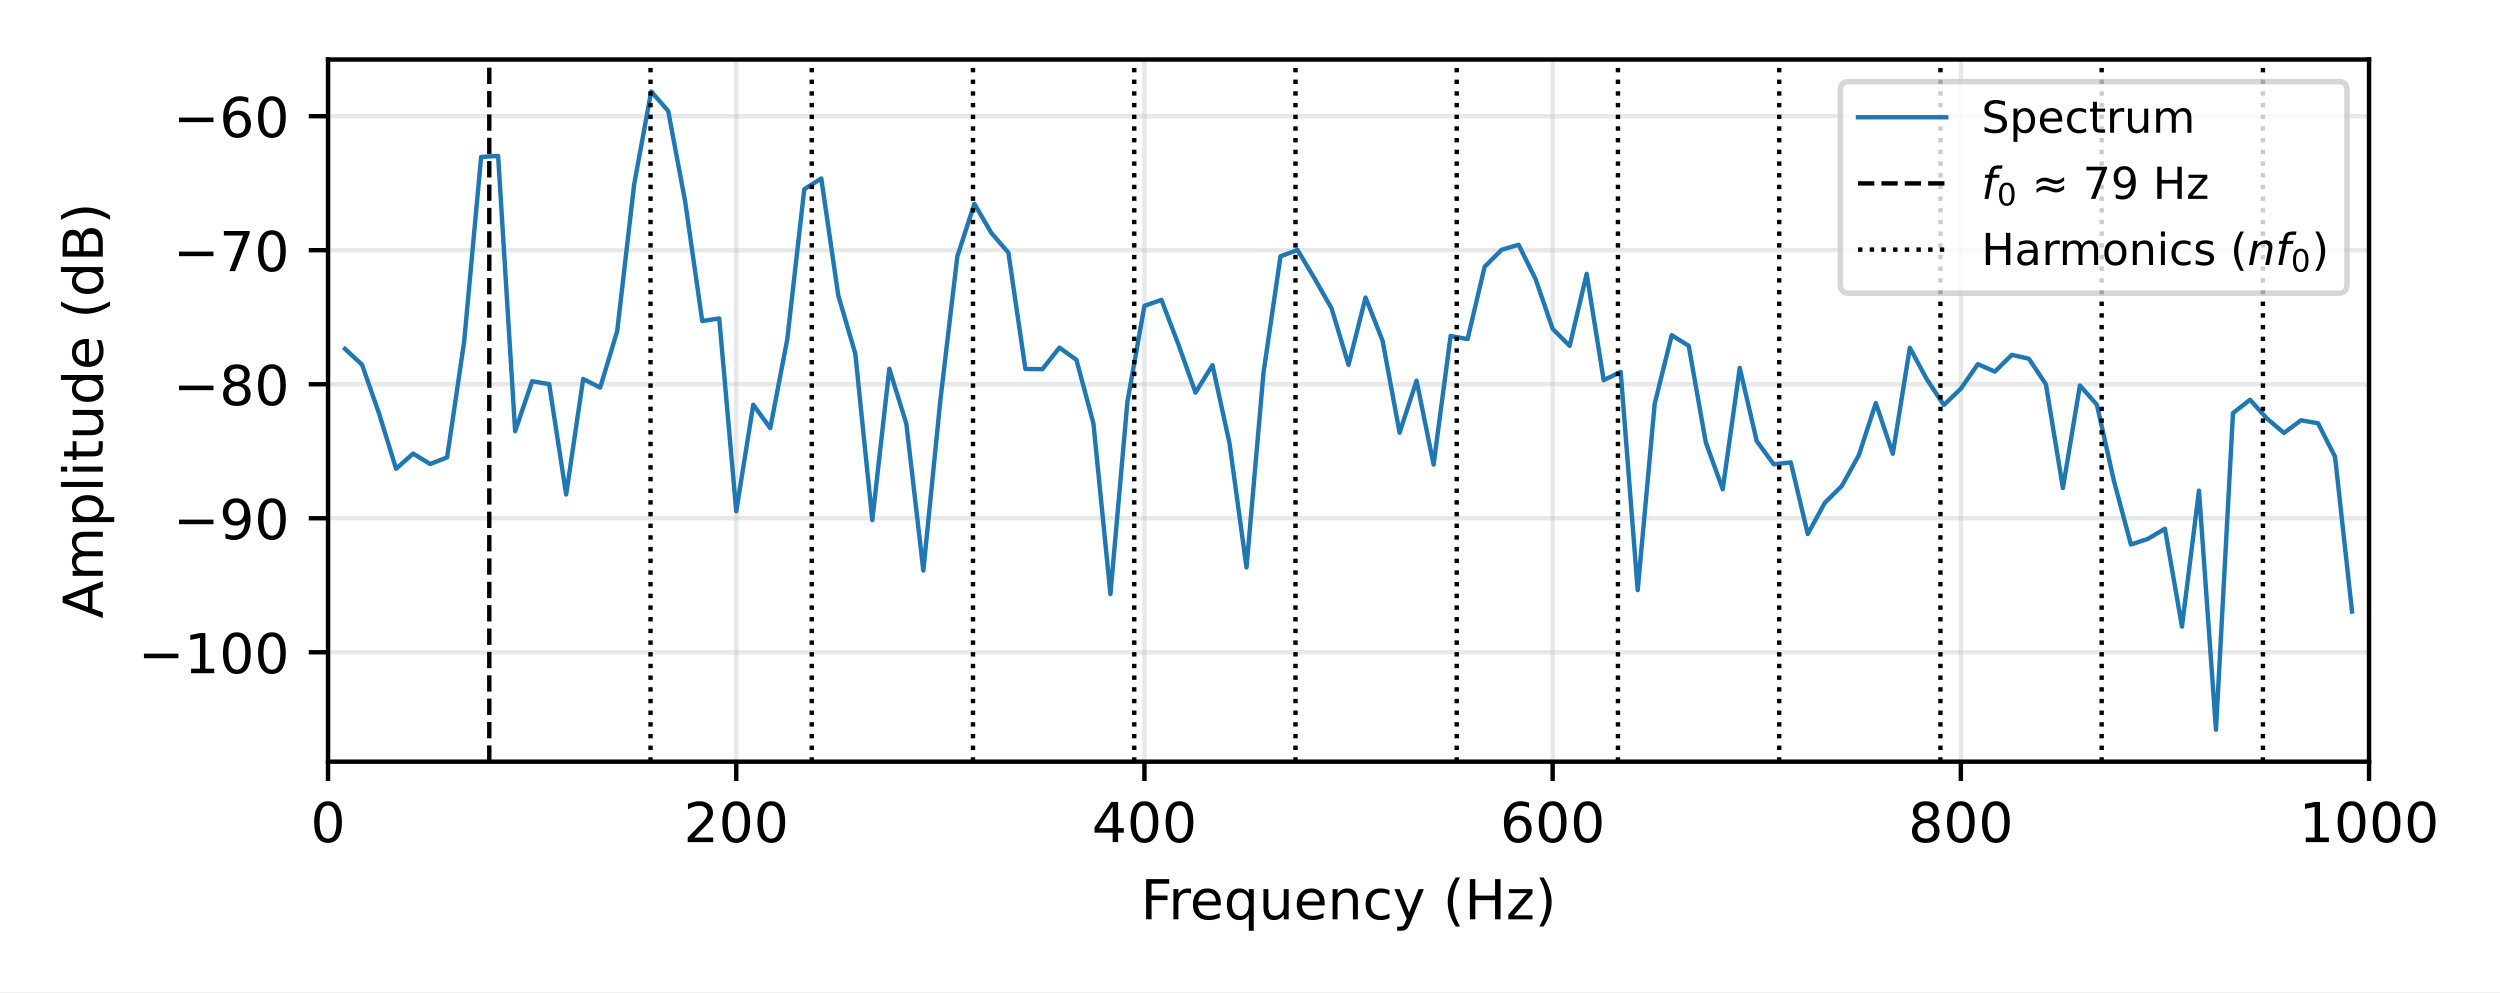
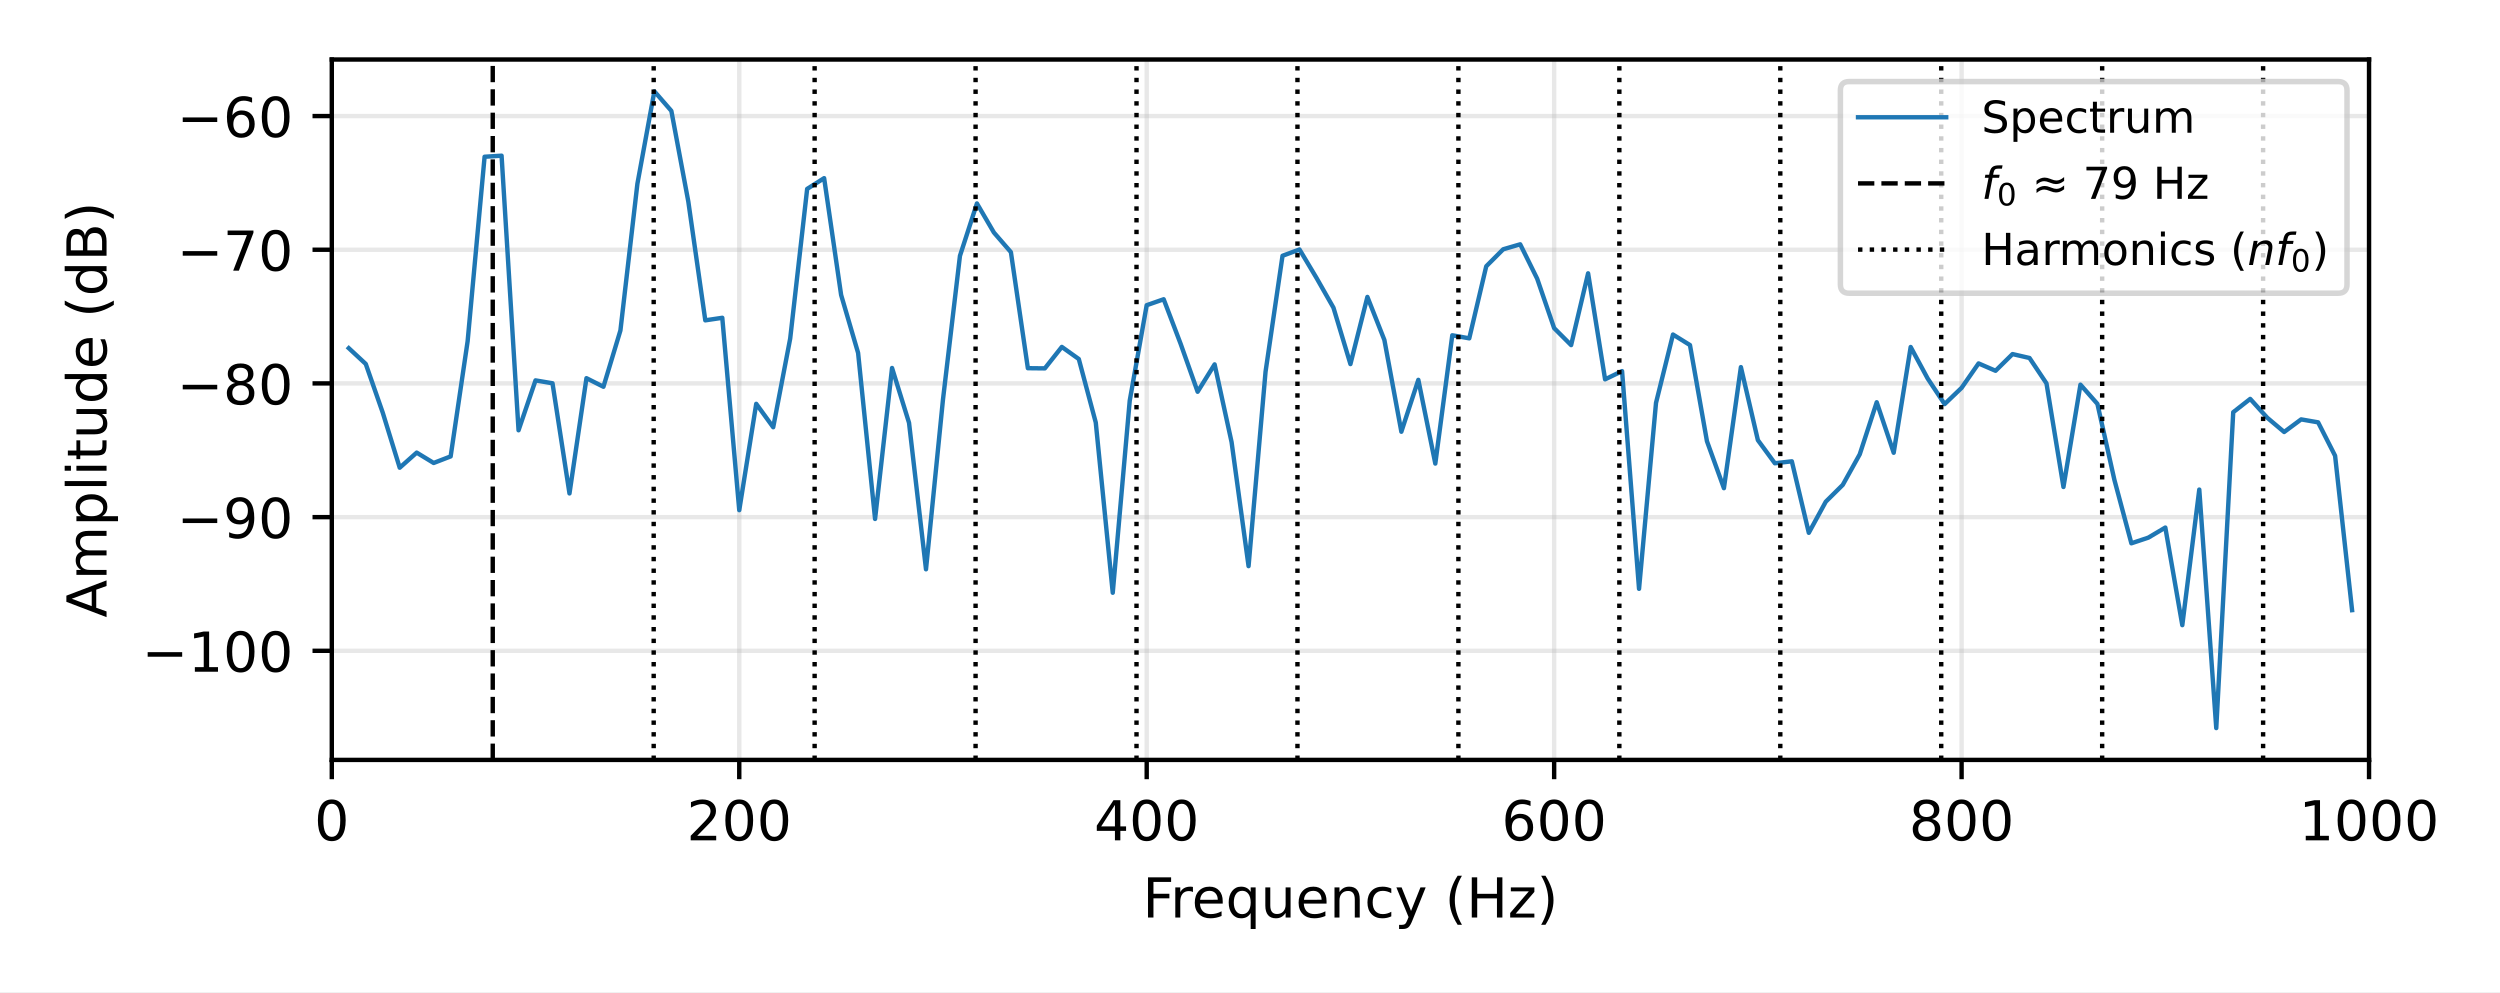
<svg xmlns="http://www.w3.org/2000/svg" xmlns:xlink="http://www.w3.org/1999/xlink" width="453.6pt" height="180pt" viewBox="0 0 453.6 180" version="1.1">
  <defs>
    <style type="text/css">*{stroke-linejoin: round; stroke-linecap: butt}</style>
  </defs>
  <g id="figure_1">
    <g id="patch_1">
      <path d="M 0 180  L 453.6 180  L 453.6 0  L 0 0  z " style="fill: #ffffff" />
    </g>
    <g id="axes_1">
      <g id="patch_2">
-         <path d="M 59.52 138.2  L 429.84 138.2  L 429.84 10.8  L 59.52 10.8  z " style="fill: #ffffff" />
+         <path d="M 60.202 137.878  L 429.84 137.878  L 429.84 10.8  L 60.202 10.8  z " style="fill: #ffffff" />
      </g>
      <g id="matplotlib.axis_1">
        <g id="xtick_1">
          <g id="line2d_1">
-             <path d="M 59.52 138.2  L 59.52 10.8  " clip-path="url(#pc3ea3963ee)" style="fill: none; stroke: #b0b0b0; stroke-opacity: 0.3; stroke-width: 0.8; stroke-linecap: square" />
+             <path d="M 60.202 137.878  L 60.202 10.8  " clip-path="url(#p0cafb3ffc3)" style="fill: none; stroke: #b0b0b0; stroke-opacity: 0.3; stroke-width: 0.8; stroke-linecap: square" />
          </g>
          <g id="line2d_2">
            <defs>
-               <path id="m1a11b145f7" d="M 0 0  L 0 3.5  " style="stroke: #000000; stroke-width: 0.8" />
-             </defs>
-             <g>
-               <use xlink:href="#m1a11b145f7" x="59.52" y="138.2" style="stroke: #000000; stroke-width: 0.8" />
+               <path id="mdf6ba52768" d="M 0 0  L 0 3.5  " style="stroke: #000000; stroke-width: 0.8" />
+             </defs>
+             <g>
+               <use xlink:href="#mdf6ba52768" x="60.202" y="137.878" style="stroke: #000000; stroke-width: 0.8" />
            </g>
          </g>
          <g id="text_1">
-             <g transform="translate(56.33875 152.7977) scale(0.1 -0.1)">
+             <g transform="translate(57.02109 152.4753) scale(0.1 -0.1)">
              <defs>
                <path id="DejaVuSans-13" d="M 2034 4250  Q 1547 4250 1301 3770  Q 1056 3291 1056 2328  Q 1056 1369 1301 889  Q 1547 409 2034 409  Q 2525 409 2770 889  Q 3016 1369 3016 2328  Q 3016 3291 2770 3770  Q 2525 4250 2034 4250  z M 2034 4750  Q 2819 4750 3233 4129  Q 3647 3509 3647 2328  Q 3647 1150 3233 529  Q 2819 -91 2034 -91  Q 1250 -91 836 529  Q 422 1150 422 2328  Q 422 3509 836 4129  Q 1250 4750 2034 4750  z " transform="scale(0.015625)" />
              </defs>
              <use xlink:href="#DejaVuSans-13" />
            </g>
          </g>
        </g>
        <g id="xtick_2">
          <g id="line2d_3">
-             <path d="M 133.584 138.2  L 133.584 10.8  " clip-path="url(#pc3ea3963ee)" style="fill: none; stroke: #b0b0b0; stroke-opacity: 0.3; stroke-width: 0.8; stroke-linecap: square" />
+             <path d="M 134.13 137.878  L 134.13 10.8  " clip-path="url(#p0cafb3ffc3)" style="fill: none; stroke: #b0b0b0; stroke-opacity: 0.3; stroke-width: 0.8; stroke-linecap: square" />
          </g>
          <g id="line2d_4">
            <g>
-               <use xlink:href="#m1a11b145f7" x="133.584" y="138.2" style="stroke: #000000; stroke-width: 0.8" />
+               <use xlink:href="#mdf6ba52768" x="134.13" y="137.878" style="stroke: #000000; stroke-width: 0.8" />
            </g>
          </g>
          <g id="text_2">
-             <g transform="translate(124.0403 152.7977) scale(0.1 -0.1)">
+             <g transform="translate(124.5861 152.4753) scale(0.1 -0.1)">
              <defs>
                <path id="DejaVuSans-15" d="M 1228 531  L 3431 531  L 3431 0  L 469 0  L 469 531  Q 828 903 1448 1529  Q 2069 2156 2228 2338  Q 2531 2678 2651 2914  Q 2772 3150 2772 3378  Q 2772 3750 2511 3984  Q 2250 4219 1831 4219  Q 1534 4219 1204 4116  Q 875 4013 500 3803  L 500 4441  Q 881 4594 1212 4672  Q 1544 4750 1819 4750  Q 2544 4750 2975 4387  Q 3406 4025 3406 3419  Q 3406 3131 3298 2873  Q 3191 2616 2906 2266  Q 2828 2175 2409 1742  Q 1991 1309 1228 531  z " transform="scale(0.015625)" />
              </defs>
              <use xlink:href="#DejaVuSans-15" />
              <use xlink:href="#DejaVuSans-13" transform="translate(63.625 0)" />
              <use xlink:href="#DejaVuSans-13" transform="translate(127.25 0)" />
            </g>
          </g>
        </g>
        <g id="xtick_3">
          <g id="line2d_5">
-             <path d="M 207.648 138.2  L 207.648 10.8  " clip-path="url(#pc3ea3963ee)" style="fill: none; stroke: #b0b0b0; stroke-opacity: 0.3; stroke-width: 0.8; stroke-linecap: square" />
+             <path d="M 208.057 137.878  L 208.057 10.8  " clip-path="url(#p0cafb3ffc3)" style="fill: none; stroke: #b0b0b0; stroke-opacity: 0.3; stroke-width: 0.8; stroke-linecap: square" />
          </g>
          <g id="line2d_6">
            <g>
-               <use xlink:href="#m1a11b145f7" x="207.648" y="138.2" style="stroke: #000000; stroke-width: 0.8" />
+               <use xlink:href="#mdf6ba52768" x="208.057" y="137.878" style="stroke: #000000; stroke-width: 0.8" />
            </g>
          </g>
          <g id="text_3">
-             <g transform="translate(198.1043 152.7977) scale(0.1 -0.1)">
+             <g transform="translate(198.5137 152.4753) scale(0.1 -0.1)">
              <defs>
                <path id="DejaVuSans-17" d="M 2419 4116  L 825 1625  L 2419 1625  L 2419 4116  z M 2253 4666  L 3047 4666  L 3047 1625  L 3713 1625  L 3713 1100  L 3047 1100  L 3047 0  L 2419 0  L 2419 1100  L 313 1100  L 313 1709  L 2253 4666  z " transform="scale(0.015625)" />
              </defs>
              <use xlink:href="#DejaVuSans-17" />
              <use xlink:href="#DejaVuSans-13" transform="translate(63.625 0)" />
              <use xlink:href="#DejaVuSans-13" transform="translate(127.25 0)" />
            </g>
          </g>
        </g>
        <g id="xtick_4">
          <g id="line2d_7">
-             <path d="M 281.712 138.2  L 281.712 10.8  " clip-path="url(#pc3ea3963ee)" style="fill: none; stroke: #b0b0b0; stroke-opacity: 0.3; stroke-width: 0.8; stroke-linecap: square" />
+             <path d="M 281.985 137.878  L 281.985 10.8  " clip-path="url(#p0cafb3ffc3)" style="fill: none; stroke: #b0b0b0; stroke-opacity: 0.3; stroke-width: 0.8; stroke-linecap: square" />
          </g>
          <g id="line2d_8">
            <g>
-               <use xlink:href="#m1a11b145f7" x="281.712" y="138.2" style="stroke: #000000; stroke-width: 0.8" />
+               <use xlink:href="#mdf6ba52768" x="281.985" y="137.878" style="stroke: #000000; stroke-width: 0.8" />
            </g>
          </g>
          <g id="text_4">
-             <g transform="translate(272.1683 152.7977) scale(0.1 -0.1)">
+             <g transform="translate(272.4412 152.4753) scale(0.1 -0.1)">
              <defs>
                <path id="DejaVuSans-19" d="M 2113 2584  Q 1688 2584 1439 2293  Q 1191 2003 1191 1497  Q 1191 994 1439 701  Q 1688 409 2113 409  Q 2538 409 2786 701  Q 3034 994 3034 1497  Q 3034 2003 2786 2293  Q 2538 2584 2113 2584  z M 3366 4563  L 3366 3988  Q 3128 4100 2886 4159  Q 2644 4219 2406 4219  Q 1781 4219 1451 3797  Q 1122 3375 1075 2522  Q 1259 2794 1537 2939  Q 1816 3084 2150 3084  Q 2853 3084 3261 2657  Q 3669 2231 3669 1497  Q 3669 778 3244 343  Q 2819 -91 2113 -91  Q 1303 -91 875 529  Q 447 1150 447 2328  Q 447 3434 972 4092  Q 1497 4750 2381 4750  Q 2619 4750 2861 4703  Q 3103 4656 3366 4563  z " transform="scale(0.015625)" />
              </defs>
              <use xlink:href="#DejaVuSans-19" />
              <use xlink:href="#DejaVuSans-13" transform="translate(63.625 0)" />
              <use xlink:href="#DejaVuSans-13" transform="translate(127.25 0)" />
            </g>
          </g>
        </g>
        <g id="xtick_5">
          <g id="line2d_9">
-             <path d="M 355.776 138.2  L 355.776 10.8  " clip-path="url(#pc3ea3963ee)" style="fill: none; stroke: #b0b0b0; stroke-opacity: 0.3; stroke-width: 0.8; stroke-linecap: square" />
+             <path d="M 355.912 137.878  L 355.912 10.8  " clip-path="url(#p0cafb3ffc3)" style="fill: none; stroke: #b0b0b0; stroke-opacity: 0.3; stroke-width: 0.8; stroke-linecap: square" />
          </g>
          <g id="line2d_10">
            <g>
-               <use xlink:href="#m1a11b145f7" x="355.776" y="138.2" style="stroke: #000000; stroke-width: 0.8" />
+               <use xlink:href="#mdf6ba52768" x="355.912" y="137.878" style="stroke: #000000; stroke-width: 0.8" />
            </g>
          </g>
          <g id="text_5">
-             <g transform="translate(346.2323 152.7977) scale(0.1 -0.1)">
+             <g transform="translate(346.3687 152.4753) scale(0.1 -0.1)">
              <defs>
                <path id="DejaVuSans-1b" d="M 2034 2216  Q 1584 2216 1326 1975  Q 1069 1734 1069 1313  Q 1069 891 1326 650  Q 1584 409 2034 409  Q 2484 409 2743 651  Q 3003 894 3003 1313  Q 3003 1734 2745 1975  Q 2488 2216 2034 2216  z M 1403 2484  Q 997 2584 770 2862  Q 544 3141 544 3541  Q 544 4100 942 4425  Q 1341 4750 2034 4750  Q 2731 4750 3128 4425  Q 3525 4100 3525 3541  Q 3525 3141 3298 2862  Q 3072 2584 2669 2484  Q 3125 2378 3379 2068  Q 3634 1759 3634 1313  Q 3634 634 3220 271  Q 2806 -91 2034 -91  Q 1263 -91 848 271  Q 434 634 434 1313  Q 434 1759 690 2068  Q 947 2378 1403 2484  z M 1172 3481  Q 1172 3119 1398 2916  Q 1625 2713 2034 2713  Q 2441 2713 2670 2916  Q 2900 3119 2900 3481  Q 2900 3844 2670 4047  Q 2441 4250 2034 4250  Q 1625 4250 1398 4047  Q 1172 3844 1172 3481  z " transform="scale(0.015625)" />
              </defs>
              <use xlink:href="#DejaVuSans-1b" />
              <use xlink:href="#DejaVuSans-13" transform="translate(63.625 0)" />
              <use xlink:href="#DejaVuSans-13" transform="translate(127.25 0)" />
            </g>
          </g>
        </g>
        <g id="xtick_6">
          <g id="line2d_11">
-             <path d="M 429.84 138.2  L 429.84 10.8  " clip-path="url(#pc3ea3963ee)" style="fill: none; stroke: #b0b0b0; stroke-opacity: 0.3; stroke-width: 0.8; stroke-linecap: square" />
+             <path d="M 429.84 137.878  L 429.84 10.8  " clip-path="url(#p0cafb3ffc3)" style="fill: none; stroke: #b0b0b0; stroke-opacity: 0.3; stroke-width: 0.8; stroke-linecap: square" />
          </g>
          <g id="line2d_12">
            <g>
-               <use xlink:href="#m1a11b145f7" x="429.84" y="138.2" style="stroke: #000000; stroke-width: 0.8" />
+               <use xlink:href="#mdf6ba52768" x="429.84" y="137.878" style="stroke: #000000; stroke-width: 0.8" />
            </g>
          </g>
          <g id="text_6">
-             <g transform="translate(417.115 152.7977) scale(0.1 -0.1)">
+             <g transform="translate(417.115 152.4753) scale(0.1 -0.1)">
              <defs>
                <path id="DejaVuSans-14" d="M 794 531  L 1825 531  L 1825 4091  L 703 3866  L 703 4441  L 1819 4666  L 2450 4666  L 2450 531  L 3481 531  L 3481 0  L 794 0  L 794 531  z " transform="scale(0.015625)" />
              </defs>
              <use xlink:href="#DejaVuSans-14" />
              <use xlink:href="#DejaVuSans-13" transform="translate(63.625 0)" />
              <use xlink:href="#DejaVuSans-13" transform="translate(127.25 0)" />
              <use xlink:href="#DejaVuSans-13" transform="translate(190.875 0)" />
            </g>
          </g>
        </g>
        <g id="text_7">
-           <g transform="translate(206.9745 166.7977) scale(0.1 -0.1)">
+           <g transform="translate(207.3157 166.4753) scale(0.1 -0.1)">
            <defs>
              <path id="DejaVuSans-29" d="M 628 4666  L 3309 4666  L 3309 4134  L 1259 4134  L 1259 2759  L 3109 2759  L 3109 2228  L 1259 2228  L 1259 0  L 628 0  L 628 4666  z " transform="scale(0.015625)" />
              <path id="DejaVuSans-55" d="M 2631 2963  Q 2534 3019 2420 3045  Q 2306 3072 2169 3072  Q 1681 3072 1420 2755  Q 1159 2438 1159 1844  L 1159 0  L 581 0  L 581 3500  L 1159 3500  L 1159 2956  Q 1341 3275 1631 3429  Q 1922 3584 2338 3584  Q 2397 3584 2469 3576  Q 2541 3569 2628 3553  L 2631 2963  z " transform="scale(0.015625)" />
              <path id="DejaVuSans-48" d="M 3597 1894  L 3597 1613  L 953 1613  Q 991 1019 1311 708  Q 1631 397 2203 397  Q 2534 397 2845 478  Q 3156 559 3463 722  L 3463 178  Q 3153 47 2828 -22  Q 2503 -91 2169 -91  Q 1331 -91 842 396  Q 353 884 353 1716  Q 353 2575 817 3079  Q 1281 3584 2069 3584  Q 2775 3584 3186 3129  Q 3597 2675 3597 1894  z M 3022 2063  Q 3016 2534 2758 2815  Q 2500 3097 2075 3097  Q 1594 3097 1305 2825  Q 1016 2553 972 2059  L 3022 2063  z " transform="scale(0.015625)" />
              <path id="DejaVuSans-54" d="M 947 1747  Q 947 1113 1208 752  Q 1469 391 1925 391  Q 2381 391 2643 752  Q 2906 1113 2906 1747  Q 2906 2381 2643 2742  Q 2381 3103 1925 3103  Q 1469 3103 1208 2742  Q 947 2381 947 1747  z M 2906 525  Q 2725 213 2448 61  Q 2172 -91 1784 -91  Q 1150 -91 751 415  Q 353 922 353 1747  Q 353 2572 751 3078  Q 1150 3584 1784 3584  Q 2172 3584 2448 3432  Q 2725 3281 2906 2969  L 2906 3500  L 3481 3500  L 3481 -1331  L 2906 -1331  L 2906 525  z " transform="scale(0.015625)" />
              <path id="DejaVuSans-58" d="M 544 1381  L 544 3500  L 1119 3500  L 1119 1403  Q 1119 906 1312 657  Q 1506 409 1894 409  Q 2359 409 2629 706  Q 2900 1003 2900 1516  L 2900 3500  L 3475 3500  L 3475 0  L 2900 0  L 2900 538  Q 2691 219 2414 64  Q 2138 -91 1772 -91  Q 1169 -91 856 284  Q 544 659 544 1381  z M 1991 3584  L 1991 3584  z " transform="scale(0.015625)" />
              <path id="DejaVuSans-51" d="M 3513 2113  L 3513 0  L 2938 0  L 2938 2094  Q 2938 2591 2744 2837  Q 2550 3084 2163 3084  Q 1697 3084 1428 2787  Q 1159 2491 1159 1978  L 1159 0  L 581 0  L 581 3500  L 1159 3500  L 1159 2956  Q 1366 3272 1645 3428  Q 1925 3584 2291 3584  Q 2894 3584 3203 3211  Q 3513 2838 3513 2113  z " transform="scale(0.015625)" />
              <path id="DejaVuSans-46" d="M 3122 3366  L 3122 2828  Q 2878 2963 2633 3030  Q 2388 3097 2138 3097  Q 1578 3097 1268 2742  Q 959 2388 959 1747  Q 959 1106 1268 751  Q 1578 397 2138 397  Q 2388 397 2633 464  Q 2878 531 3122 666  L 3122 134  Q 2881 22 2623 -34  Q 2366 -91 2075 -91  Q 1284 -91 818 406  Q 353 903 353 1747  Q 353 2603 823 3093  Q 1294 3584 2113 3584  Q 2378 3584 2631 3529  Q 2884 3475 3122 3366  z " transform="scale(0.015625)" />
              <path id="DejaVuSans-5c" d="M 2059 -325  Q 1816 -950 1584 -1140  Q 1353 -1331 966 -1331  L 506 -1331  L 506 -850  L 844 -850  Q 1081 -850 1212 -737  Q 1344 -625 1503 -206  L 1606 56  L 191 3500  L 800 3500  L 1894 763  L 2988 3500  L 3597 3500  L 2059 -325  z " transform="scale(0.015625)" />
              <path id="DejaVuSans-3" transform="scale(0.015625)" />
              <path id="DejaVuSans-b" d="M 1984 4856  Q 1566 4138 1362 3434  Q 1159 2731 1159 2009  Q 1159 1288 1364 580  Q 1569 -128 1984 -844  L 1484 -844  Q 1016 -109 783 600  Q 550 1309 550 2009  Q 550 2706 781 3412  Q 1013 4119 1484 4856  L 1984 4856  z " transform="scale(0.015625)" />
              <path id="DejaVuSans-2b" d="M 628 4666  L 1259 4666  L 1259 2753  L 3553 2753  L 3553 4666  L 4184 4666  L 4184 0  L 3553 0  L 3553 2222  L 1259 2222  L 1259 0  L 628 0  L 628 4666  z " transform="scale(0.015625)" />
              <path id="DejaVuSans-5d" d="M 353 3500  L 3084 3500  L 3084 2975  L 922 459  L 3084 459  L 3084 0  L 275 0  L 275 525  L 2438 3041  L 353 3041  L 353 3500  z " transform="scale(0.015625)" />
              <path id="DejaVuSans-c" d="M 513 4856  L 1013 4856  Q 1481 4119 1714 3412  Q 1947 2706 1947 2009  Q 1947 1309 1714 600  Q 1481 -109 1013 -844  L 513 -844  Q 928 -128 1133 580  Q 1338 1288 1338 2009  Q 1338 2731 1133 3434  Q 928 4138 513 4856  z " transform="scale(0.015625)" />
            </defs>
            <use xlink:href="#DejaVuSans-29" />
            <use xlink:href="#DejaVuSans-55" transform="translate(50.23438 0)" />
            <use xlink:href="#DejaVuSans-48" transform="translate(89.14062 0)" />
            <use xlink:href="#DejaVuSans-54" transform="translate(150.6719 0)" />
            <use xlink:href="#DejaVuSans-58" transform="translate(214.1562 0)" />
            <use xlink:href="#DejaVuSans-48" transform="translate(277.5312 0)" />
            <use xlink:href="#DejaVuSans-51" transform="translate(339.0625 0)" />
            <use xlink:href="#DejaVuSans-46" transform="translate(402.4375 0)" />
            <use xlink:href="#DejaVuSans-5c" transform="translate(457.4219 0)" />
            <use xlink:href="#DejaVuSans-3" transform="translate(516.6094 0)" />
            <use xlink:href="#DejaVuSans-b" transform="translate(548.3906 0)" />
            <use xlink:href="#DejaVuSans-2b" transform="translate(587.4062 0)" />
            <use xlink:href="#DejaVuSans-5d" transform="translate(662.6094 0)" />
            <use xlink:href="#DejaVuSans-c" transform="translate(715.0938 0)" />
          </g>
        </g>
      </g>
      <g id="matplotlib.axis_2">
        <g id="ytick_1">
          <g id="line2d_13">
-             <path d="M 59.52 118.351  L 429.84 118.351  " clip-path="url(#pc3ea3963ee)" style="fill: none; stroke: #b0b0b0; stroke-opacity: 0.3; stroke-width: 0.8; stroke-linecap: square" />
+             <path d="M 60.202 118.079  L 429.84 118.079  " clip-path="url(#p0cafb3ffc3)" style="fill: none; stroke: #b0b0b0; stroke-opacity: 0.3; stroke-width: 0.8; stroke-linecap: square" />
          </g>
          <g id="line2d_14">
            <defs>
-               <path id="m5fb98c2e58" d="M 0 0  L -3.5 0  " style="stroke: #000000; stroke-width: 0.8" />
-             </defs>
-             <g>
-               <use xlink:href="#m5fb98c2e58" x="59.52" y="118.351" style="stroke: #000000; stroke-width: 0.8" />
+               <path id="m7803c0a2a3" d="M 0 0  L -3.5 0  " style="stroke: #000000; stroke-width: 0.8" />
+             </defs>
+             <g>
+               <use xlink:href="#m7803c0a2a3" x="60.202" y="118.079" style="stroke: #000000; stroke-width: 0.8" />
            </g>
          </g>
          <g id="text_8">
-             <g transform="translate(25.05281 122.1496) scale(0.1 -0.1)">
+             <g transform="translate(25.73516 121.8774) scale(0.1 -0.1)">
              <defs>
                <path id="DejaVuSans-c9c" d="M 678 2272  L 4684 2272  L 4684 1741  L 678 1741  L 678 2272  z " transform="scale(0.015625)" />
              </defs>
              <use xlink:href="#DejaVuSans-c9c" />
              <use xlink:href="#DejaVuSans-14" transform="translate(83.79688 0)" />
              <use xlink:href="#DejaVuSans-13" transform="translate(147.4219 0)" />
              <use xlink:href="#DejaVuSans-13" transform="translate(211.0469 0)" />
            </g>
          </g>
        </g>
        <g id="ytick_2">
          <g id="line2d_15">
-             <path d="M 59.52 94.034  L 429.84 94.034  " clip-path="url(#pc3ea3963ee)" style="fill: none; stroke: #b0b0b0; stroke-opacity: 0.3; stroke-width: 0.8; stroke-linecap: square" />
+             <path d="M 60.202 93.824  L 429.84 93.824  " clip-path="url(#p0cafb3ffc3)" style="fill: none; stroke: #b0b0b0; stroke-opacity: 0.3; stroke-width: 0.8; stroke-linecap: square" />
          </g>
          <g id="line2d_16">
            <g>
-               <use xlink:href="#m5fb98c2e58" x="59.52" y="94.034" style="stroke: #000000; stroke-width: 0.8" />
+               <use xlink:href="#m7803c0a2a3" x="60.202" y="93.824" style="stroke: #000000; stroke-width: 0.8" />
            </g>
          </g>
          <g id="text_9">
-             <g transform="translate(31.41531 97.8331) scale(0.1 -0.1)">
+             <g transform="translate(32.09766 97.6225) scale(0.1 -0.1)">
              <defs>
                <path id="DejaVuSans-1c" d="M 703 97  L 703 672  Q 941 559 1184 500  Q 1428 441 1663 441  Q 2288 441 2617 861  Q 2947 1281 2994 2138  Q 2813 1869 2534 1725  Q 2256 1581 1919 1581  Q 1219 1581 811 2004  Q 403 2428 403 3163  Q 403 3881 828 4315  Q 1253 4750 1959 4750  Q 2769 4750 3195 4129  Q 3622 3509 3622 2328  Q 3622 1225 3098 567  Q 2575 -91 1691 -91  Q 1453 -91 1209 -44  Q 966 3 703 97  z M 1959 2075  Q 2384 2075 2632 2365  Q 2881 2656 2881 3163  Q 2881 3666 2632 3958  Q 2384 4250 1959 4250  Q 1534 4250 1286 3958  Q 1038 3666 1038 3163  Q 1038 2656 1286 2365  Q 1534 2075 1959 2075  z " transform="scale(0.015625)" />
              </defs>
              <use xlink:href="#DejaVuSans-c9c" />
              <use xlink:href="#DejaVuSans-1c" transform="translate(83.79688 0)" />
              <use xlink:href="#DejaVuSans-13" transform="translate(147.4219 0)" />
            </g>
          </g>
        </g>
        <g id="ytick_3">
          <g id="line2d_17">
-             <path d="M 59.52 69.718  L 429.84 69.718  " clip-path="url(#pc3ea3963ee)" style="fill: none; stroke: #b0b0b0; stroke-opacity: 0.3; stroke-width: 0.8; stroke-linecap: square" />
+             <path d="M 60.202 69.569  L 429.84 69.569  " clip-path="url(#p0cafb3ffc3)" style="fill: none; stroke: #b0b0b0; stroke-opacity: 0.3; stroke-width: 0.8; stroke-linecap: square" />
          </g>
          <g id="line2d_18">
            <g>
-               <use xlink:href="#m5fb98c2e58" x="59.52" y="69.718" style="stroke: #000000; stroke-width: 0.8" />
+               <use xlink:href="#m7803c0a2a3" x="60.202" y="69.569" style="stroke: #000000; stroke-width: 0.8" />
            </g>
          </g>
          <g id="text_10">
-             <g transform="translate(31.41531 73.51665) scale(0.1 -0.1)">
+             <g transform="translate(32.09766 73.36757) scale(0.1 -0.1)">
              <use xlink:href="#DejaVuSans-c9c" />
              <use xlink:href="#DejaVuSans-1b" transform="translate(83.79688 0)" />
              <use xlink:href="#DejaVuSans-13" transform="translate(147.4219 0)" />
            </g>
          </g>
        </g>
        <g id="ytick_4">
          <g id="line2d_19">
-             <path d="M 59.52 45.401  L 429.84 45.401  " clip-path="url(#pc3ea3963ee)" style="fill: none; stroke: #b0b0b0; stroke-opacity: 0.3; stroke-width: 0.8; stroke-linecap: square" />
+             <path d="M 60.202 45.314  L 429.84 45.314  " clip-path="url(#p0cafb3ffc3)" style="fill: none; stroke: #b0b0b0; stroke-opacity: 0.3; stroke-width: 0.8; stroke-linecap: square" />
          </g>
          <g id="line2d_20">
            <g>
-               <use xlink:href="#m5fb98c2e58" x="59.52" y="45.401" style="stroke: #000000; stroke-width: 0.8" />
+               <use xlink:href="#m7803c0a2a3" x="60.202" y="45.314" style="stroke: #000000; stroke-width: 0.8" />
            </g>
          </g>
          <g id="text_11">
-             <g transform="translate(31.41531 49.20019) scale(0.1 -0.1)">
+             <g transform="translate(32.09766 49.11264) scale(0.1 -0.1)">
              <defs>
                <path id="DejaVuSans-1a" d="M 525 4666  L 3525 4666  L 3525 4397  L 1831 0  L 1172 0  L 2766 4134  L 525 4134  L 525 4666  z " transform="scale(0.015625)" />
              </defs>
              <use xlink:href="#DejaVuSans-c9c" />
              <use xlink:href="#DejaVuSans-1a" transform="translate(83.79688 0)" />
              <use xlink:href="#DejaVuSans-13" transform="translate(147.4219 0)" />
            </g>
          </g>
        </g>
        <g id="ytick_5">
          <g id="line2d_21">
-             <path d="M 59.52 21.085  L 429.84 21.085  " clip-path="url(#pc3ea3963ee)" style="fill: none; stroke: #b0b0b0; stroke-opacity: 0.3; stroke-width: 0.8; stroke-linecap: square" />
+             <path d="M 60.202 21.059  L 429.84 21.059  " clip-path="url(#p0cafb3ffc3)" style="fill: none; stroke: #b0b0b0; stroke-opacity: 0.3; stroke-width: 0.8; stroke-linecap: square" />
          </g>
          <g id="line2d_22">
            <g>
-               <use xlink:href="#m5fb98c2e58" x="59.52" y="21.085" style="stroke: #000000; stroke-width: 0.8" />
+               <use xlink:href="#m7803c0a2a3" x="60.202" y="21.059" style="stroke: #000000; stroke-width: 0.8" />
            </g>
          </g>
          <g id="text_12">
-             <g transform="translate(31.41531 24.88374) scale(0.1 -0.1)">
+             <g transform="translate(32.09766 24.85771) scale(0.1 -0.1)">
              <use xlink:href="#DejaVuSans-c9c" />
              <use xlink:href="#DejaVuSans-19" transform="translate(83.79688 0)" />
              <use xlink:href="#DejaVuSans-13" transform="translate(147.4219 0)" />
            </g>
          </g>
        </g>
        <g id="text_13">
-           <g transform="translate(18.65047 112.218) rotate(-90) scale(0.1 -0.1)">
+           <g transform="translate(19.33281 112.0568) rotate(-90) scale(0.1 -0.1)">
            <defs>
              <path id="DejaVuSans-24" d="M 2188 4044  L 1331 1722  L 3047 1722  L 2188 4044  z M 1831 4666  L 2547 4666  L 4325 0  L 3669 0  L 3244 1197  L 1141 1197  L 716 0  L 50 0  L 1831 4666  z " transform="scale(0.015625)" />
              <path id="DejaVuSans-50" d="M 3328 2828  Q 3544 3216 3844 3400  Q 4144 3584 4550 3584  Q 5097 3584 5394 3201  Q 5691 2819 5691 2113  L 5691 0  L 5113 0  L 5113 2094  Q 5113 2597 4934 2840  Q 4756 3084 4391 3084  Q 3944 3084 3684 2787  Q 3425 2491 3425 1978  L 3425 0  L 2847 0  L 2847 2094  Q 2847 2600 2669 2842  Q 2491 3084 2119 3084  Q 1678 3084 1418 2786  Q 1159 2488 1159 1978  L 1159 0  L 581 0  L 581 3500  L 1159 3500  L 1159 2956  Q 1356 3278 1631 3431  Q 1906 3584 2284 3584  Q 2666 3584 2933 3390  Q 3200 3197 3328 2828  z " transform="scale(0.015625)" />
              <path id="DejaVuSans-53" d="M 1159 525  L 1159 -1331  L 581 -1331  L 581 3500  L 1159 3500  L 1159 2969  Q 1341 3281 1617 3432  Q 1894 3584 2278 3584  Q 2916 3584 3314 3078  Q 3713 2572 3713 1747  Q 3713 922 3314 415  Q 2916 -91 2278 -91  Q 1894 -91 1617 61  Q 1341 213 1159 525  z M 3116 1747  Q 3116 2381 2855 2742  Q 2594 3103 2138 3103  Q 1681 3103 1420 2742  Q 1159 2381 1159 1747  Q 1159 1113 1420 752  Q 1681 391 2138 391  Q 2594 391 2855 752  Q 3116 1113 3116 1747  z " transform="scale(0.015625)" />
              <path id="DejaVuSans-4f" d="M 603 4863  L 1178 4863  L 1178 0  L 603 0  L 603 4863  z " transform="scale(0.015625)" />
              <path id="DejaVuSans-4c" d="M 603 3500  L 1178 3500  L 1178 0  L 603 0  L 603 3500  z M 603 4863  L 1178 4863  L 1178 4134  L 603 4134  L 603 4863  z " transform="scale(0.015625)" />
              <path id="DejaVuSans-57" d="M 1172 4494  L 1172 3500  L 2356 3500  L 2356 3053  L 1172 3053  L 1172 1153  Q 1172 725 1289 603  Q 1406 481 1766 481  L 2356 481  L 2356 0  L 1766 0  Q 1100 0 847 248  Q 594 497 594 1153  L 594 3053  L 172 3053  L 172 3500  L 594 3500  L 594 4494  L 1172 4494  z " transform="scale(0.015625)" />
              <path id="DejaVuSans-47" d="M 2906 2969  L 2906 4863  L 3481 4863  L 3481 0  L 2906 0  L 2906 525  Q 2725 213 2448 61  Q 2172 -91 1784 -91  Q 1150 -91 751 415  Q 353 922 353 1747  Q 353 2572 751 3078  Q 1150 3584 1784 3584  Q 2172 3584 2448 3432  Q 2725 3281 2906 2969  z M 947 1747  Q 947 1113 1208 752  Q 1469 391 1925 391  Q 2381 391 2643 752  Q 2906 1113 2906 1747  Q 2906 2381 2643 2742  Q 2381 3103 1925 3103  Q 1469 3103 1208 2742  Q 947 2381 947 1747  z " transform="scale(0.015625)" />
              <path id="DejaVuSans-25" d="M 1259 2228  L 1259 519  L 2272 519  Q 2781 519 3026 730  Q 3272 941 3272 1375  Q 3272 1813 3026 2020  Q 2781 2228 2272 2228  L 1259 2228  z M 1259 4147  L 1259 2741  L 2194 2741  Q 2656 2741 2882 2914  Q 3109 3088 3109 3444  Q 3109 3797 2882 3972  Q 2656 4147 2194 4147  L 1259 4147  z M 628 4666  L 2241 4666  Q 2963 4666 3353 4366  Q 3744 4066 3744 3513  Q 3744 3084 3544 2831  Q 3344 2578 2956 2516  Q 3422 2416 3680 2098  Q 3938 1781 3938 1306  Q 3938 681 3513 340  Q 3088 0 2303 0  L 628 0  L 628 4666  z " transform="scale(0.015625)" />
            </defs>
            <use xlink:href="#DejaVuSans-24" />
            <use xlink:href="#DejaVuSans-50" transform="translate(68.40625 0)" />
            <use xlink:href="#DejaVuSans-53" transform="translate(165.8125 0)" />
            <use xlink:href="#DejaVuSans-4f" transform="translate(229.2969 0)" />
            <use xlink:href="#DejaVuSans-4c" transform="translate(257.0781 0)" />
            <use xlink:href="#DejaVuSans-57" transform="translate(284.8594 0)" />
            <use xlink:href="#DejaVuSans-58" transform="translate(324.0625 0)" />
            <use xlink:href="#DejaVuSans-47" transform="translate(387.4375 0)" />
            <use xlink:href="#DejaVuSans-48" transform="translate(450.9219 0)" />
            <use xlink:href="#DejaVuSans-3" transform="translate(512.4531 0)" />
            <use xlink:href="#DejaVuSans-b" transform="translate(544.2344 0)" />
            <use xlink:href="#DejaVuSans-47" transform="translate(583.25 0)" />
            <use xlink:href="#DejaVuSans-25" transform="translate(646.7344 0)" />
            <use xlink:href="#DejaVuSans-c" transform="translate(715.3438 0)" />
          </g>
        </g>
      </g>
      <g id="line2d_23">
-         <path d="M 62.606 63.307  L 65.692 66.173  L 68.778 75.033  L 71.864 85.049  L 74.95 82.303  L 78.036 84.186  L 81.122 82.992  L 84.208 62.049  L 87.294 28.486  L 90.38 28.293  L 93.466 78.238  L 96.552 69.165  L 99.638 69.691  L 102.724 89.725  L 105.81 68.766  L 108.896 70.322  L 111.982 60.085  L 115.068 33.413  L 118.154 16.591  L 121.24 20.142  L 124.326 36.644  L 127.412 58.242  L 130.498 57.781  L 133.584 92.771  L 136.67 73.431  L 139.756 77.685  L 142.842 61.565  L 145.928 34.333  L 149.014 32.379  L 152.1 53.622  L 155.186 64.162  L 158.272 94.369  L 161.358 66.912  L 164.444 76.878  L 167.53 103.526  L 170.616 72.645  L 173.702 46.514  L 176.788 36.979  L 179.874 42.274  L 182.96 45.833  L 186.046 66.947  L 189.132 66.981  L 192.218 63.078  L 195.304 65.279  L 198.39 76.832  L 201.476 107.791  L 204.562 72.863  L 207.648 55.488  L 210.734 54.409  L 213.82 62.525  L 216.906 71.231  L 219.992 66.254  L 223.078 80.4  L 226.164 102.95  L 229.25 67.597  L 232.336 46.5  L 235.422 45.353  L 238.508 50.519  L 241.594 55.943  L 244.68 66.196  L 247.766 53.986  L 250.852 61.814  L 253.938 78.503  L 257.024 69.069  L 260.11 84.296  L 263.196 60.961  L 266.282 61.516  L 269.368 48.409  L 272.454 45.316  L 275.54 44.413  L 278.626 50.666  L 281.712 59.662  L 284.798 62.747  L 287.884 49.692  L 290.97 68.975  L 294.056 67.48  L 297.142 107.079  L 300.228 73.257  L 303.314 60.825  L 306.4 62.742  L 309.486 80.225  L 312.572 88.772  L 315.658 66.752  L 318.744 80.035  L 321.83 84.241  L 324.916 83.888  L 328.002 96.889  L 331.088 91.229  L 334.174 88.173  L 337.26 82.614  L 340.346 73.143  L 343.432 82.328  L 346.518 63.094  L 349.604 68.818  L 352.69 73.478  L 355.776 70.52  L 358.862 66.079  L 361.948 67.417  L 365.034 64.38  L 368.12 65.091  L 371.206 69.713  L 374.292 88.553  L 377.378 69.943  L 380.464 73.439  L 383.55 87.258  L 386.636 98.799  L 389.722 97.768  L 392.808 95.935  L 395.894 113.688  L 398.98 89.028  L 402.066 132.409  L 405.152 74.952  L 408.238 72.534  L 411.324 75.948  L 414.41 78.551  L 417.496 76.259  L 420.582 76.796  L 423.668 82.875  L 426.754 110.958  " clip-path="url(#pc3ea3963ee)" style="fill: none; stroke: #1f77b4; stroke-width: 0.8; stroke-linecap: square" />
+         <path d="M 63.283 63.174  L 66.363 66.033  L 69.443 74.871  L 72.524 84.862  L 75.604 82.122  L 78.684 84.001  L 81.765 82.81  L 84.845 61.92  L 87.925 28.441  L 91.005 28.248  L 94.086 78.067  L 97.166 69.018  L 100.246 69.542  L 103.327 89.526  L 106.407 68.619  L 109.487 70.172  L 112.568 59.961  L 115.648 33.355  L 118.728 16.576  L 121.809 20.119  L 124.889 36.579  L 127.969 58.122  L 131.05 57.662  L 134.13 92.563  L 137.21 73.273  L 140.291 77.516  L 143.371 61.436  L 146.451 34.273  L 149.531 32.324  L 152.612 53.514  L 155.692 64.027  L 158.772 94.157  L 161.853 66.77  L 164.933 76.711  L 168.013 103.291  L 171.094 72.489  L 174.174 46.423  L 177.254 36.913  L 180.335 42.194  L 183.415 45.744  L 186.495 66.805  L 189.576 66.839  L 192.656 62.946  L 195.736 65.141  L 198.816 76.665  L 201.897 107.546  L 204.977 72.706  L 208.057 55.374  L 211.138 54.299  L 214.218 62.394  L 217.298 71.078  L 220.379 66.114  L 223.459 80.224  L 226.539 102.717  L 229.62 67.453  L 232.7 46.41  L 235.78 45.265  L 238.861 50.419  L 241.941 55.828  L 245.021 66.056  L 248.101 53.877  L 251.182 61.685  L 254.262 78.331  L 257.342 68.922  L 260.423 84.11  L 263.503 60.834  L 266.583 61.387  L 269.664 48.313  L 272.744 45.229  L 275.824 44.328  L 278.905 50.565  L 281.985 59.538  L 285.065 62.615  L 288.146 49.593  L 291.226 68.828  L 294.306 67.336  L 297.387 106.836  L 300.467 73.099  L 303.547 60.698  L 306.627 62.61  L 309.708 80.05  L 312.788 88.575  L 315.868 66.611  L 318.949 79.86  L 322.029 84.055  L 325.109 83.703  L 328.19 96.671  L 331.27 91.026  L 334.35 87.977  L 337.431 82.432  L 340.511 72.986  L 343.591 82.147  L 346.672 62.962  L 349.752 68.671  L 352.832 73.319  L 355.912 70.369  L 358.993 65.939  L 362.073 67.274  L 365.153 64.244  L 368.234 64.954  L 371.314 69.564  L 374.394 88.356  L 377.475 69.793  L 380.555 73.28  L 383.635 87.064  L 386.716 98.577  L 389.796 97.548  L 392.876 95.719  L 395.957 113.427  L 399.037 88.83  L 402.117 132.101  L 405.197 74.79  L 408.278 72.378  L 411.358 75.783  L 414.438 78.38  L 417.519 76.094  L 420.599 76.629  L 423.679 82.693  L 426.76 110.705  " clip-path="url(#p0cafb3ffc3)" style="fill: none; stroke: #1f77b4; stroke-width: 0.8; stroke-linecap: square" />
      </g>
      <g id="line2d_24">
-         <path d="M 88.775 138.2  L 88.775 10.8  " clip-path="url(#pc3ea3963ee)" style="fill: none; stroke-dasharray: 2.96,1.28; stroke-dashoffset: 0; stroke: #000000; stroke-width: 0.8" />
-       </g>
-       <g id="LineCollection_1">
-         <path d="M 118.031 138.2  L 118.031 10.8  " clip-path="url(#pc3ea3963ee)" style="fill: none; stroke-dasharray: 0.8,1.32; stroke-dashoffset: 0; stroke: #000000; stroke-width: 0.8" />
-         <path d="M 147.286 138.2  L 147.286 10.8  " clip-path="url(#pc3ea3963ee)" style="fill: none; stroke-dasharray: 0.8,1.32; stroke-dashoffset: 0; stroke: #000000; stroke-width: 0.8" />
-         <path d="M 176.541 138.2  L 176.541 10.8  " clip-path="url(#pc3ea3963ee)" style="fill: none; stroke-dasharray: 0.8,1.32; stroke-dashoffset: 0; stroke: #000000; stroke-width: 0.8" />
-         <path d="M 205.796 138.2  L 205.796 10.8  " clip-path="url(#pc3ea3963ee)" style="fill: none; stroke-dasharray: 0.8,1.32; stroke-dashoffset: 0; stroke: #000000; stroke-width: 0.8" />
-         <path d="M 235.052 138.2  L 235.052 10.8  " clip-path="url(#pc3ea3963ee)" style="fill: none; stroke-dasharray: 0.8,1.32; stroke-dashoffset: 0; stroke: #000000; stroke-width: 0.8" />
-         <path d="M 264.307 138.2  L 264.307 10.8  " clip-path="url(#pc3ea3963ee)" style="fill: none; stroke-dasharray: 0.8,1.32; stroke-dashoffset: 0; stroke: #000000; stroke-width: 0.8" />
-         <path d="M 293.562 138.2  L 293.562 10.8  " clip-path="url(#pc3ea3963ee)" style="fill: none; stroke-dasharray: 0.8,1.32; stroke-dashoffset: 0; stroke: #000000; stroke-width: 0.8" />
-         <path d="M 322.818 138.2  L 322.818 10.8  " clip-path="url(#pc3ea3963ee)" style="fill: none; stroke-dasharray: 0.8,1.32; stroke-dashoffset: 0; stroke: #000000; stroke-width: 0.8" />
-         <path d="M 352.073 138.2  L 352.073 10.8  " clip-path="url(#pc3ea3963ee)" style="fill: none; stroke-dasharray: 0.8,1.32; stroke-dashoffset: 0; stroke: #000000; stroke-width: 0.8" />
-         <path d="M 381.328 138.2  L 381.328 10.8  " clip-path="url(#pc3ea3963ee)" style="fill: none; stroke-dasharray: 0.8,1.32; stroke-dashoffset: 0; stroke: #000000; stroke-width: 0.8" />
-         <path d="M 410.583 138.2  L 410.583 10.8  " clip-path="url(#pc3ea3963ee)" style="fill: none; stroke-dasharray: 0.8,1.32; stroke-dashoffset: 0; stroke: #000000; stroke-width: 0.8" />
-       </g>
+         <path d="M 89.404 137.878  L 89.404 10.8  " clip-path="url(#p0cafb3ffc3)" style="fill: none; stroke-dasharray: 2.96,1.28; stroke-dashoffset: 0; stroke: #000000; stroke-width: 0.8" />
+       </g>
+       <g id="line2d_25">
+         <path d="M 118.605 137.878  L 118.605 10.8  " clip-path="url(#p0cafb3ffc3)" style="fill: none; stroke-dasharray: 0.8,1.32; stroke-dashoffset: 0; stroke: #000000; stroke-width: 0.8" />
+       </g>
+       <g id="line2d_26">
+         <path d="M 147.806 137.878  L 147.806 10.8  " clip-path="url(#p0cafb3ffc3)" style="fill: none; stroke-dasharray: 0.8,1.32; stroke-dashoffset: 0; stroke: #000000; stroke-width: 0.8" />
+       </g>
+       <g id="line2d_27">
+         <path d="M 177.008 137.878  L 177.008 10.8  " clip-path="url(#p0cafb3ffc3)" style="fill: none; stroke-dasharray: 0.8,1.32; stroke-dashoffset: 0; stroke: #000000; stroke-width: 0.8" />
+       </g>
+       <g id="line2d_28">
+         <path d="M 206.209 137.878  L 206.209 10.8  " clip-path="url(#p0cafb3ffc3)" style="fill: none; stroke-dasharray: 0.8,1.32; stroke-dashoffset: 0; stroke: #000000; stroke-width: 0.8" />
+       </g>
+       <g id="line2d_29">
+         <path d="M 235.411 137.878  L 235.411 10.8  " clip-path="url(#p0cafb3ffc3)" style="fill: none; stroke-dasharray: 0.8,1.32; stroke-dashoffset: 0; stroke: #000000; stroke-width: 0.8" />
+       </g>
+       <g id="line2d_30">
+         <path d="M 264.612 137.878  L 264.612 10.8  " clip-path="url(#p0cafb3ffc3)" style="fill: none; stroke-dasharray: 0.8,1.32; stroke-dashoffset: 0; stroke: #000000; stroke-width: 0.8" />
+       </g>
+       <g id="line2d_31">
+         <path d="M 293.813 137.878  L 293.813 10.8  " clip-path="url(#p0cafb3ffc3)" style="fill: none; stroke-dasharray: 0.8,1.32; stroke-dashoffset: 0; stroke: #000000; stroke-width: 0.8" />
+       </g>
+       <g id="line2d_32">
+         <path d="M 323.015 137.878  L 323.015 10.8  " clip-path="url(#p0cafb3ffc3)" style="fill: none; stroke-dasharray: 0.8,1.32; stroke-dashoffset: 0; stroke: #000000; stroke-width: 0.8" />
+       </g>
+       <g id="line2d_33">
+         <path d="M 352.216 137.878  L 352.216 10.8  " clip-path="url(#p0cafb3ffc3)" style="fill: none; stroke-dasharray: 0.8,1.32; stroke-dashoffset: 0; stroke: #000000; stroke-width: 0.8" />
+       </g>
+       <g id="line2d_34">
+         <path d="M 381.417 137.878  L 381.417 10.8  " clip-path="url(#p0cafb3ffc3)" style="fill: none; stroke-dasharray: 0.8,1.32; stroke-dashoffset: 0; stroke: #000000; stroke-width: 0.8" />
+       </g>
+       <g id="line2d_35">
+         <path d="M 410.619 137.878  L 410.619 10.8  " clip-path="url(#p0cafb3ffc3)" style="fill: none; stroke-dasharray: 0.8,1.32; stroke-dashoffset: 0; stroke: #000000; stroke-width: 0.8" />
+       </g>
+       <g id="line2d_36" />
      <g id="patch_3">
-         <path d="M 59.52 138.2  L 59.52 10.8  " style="fill: none; stroke: #000000; stroke-width: 0.8; stroke-linejoin: miter; stroke-linecap: square" />
+         <path d="M 60.202 137.878  L 60.202 10.8  " style="fill: none; stroke: #000000; stroke-width: 0.8; stroke-linejoin: miter; stroke-linecap: square" />
      </g>
      <g id="patch_4">
-         <path d="M 429.84 138.2  L 429.84 10.8  " style="fill: none; stroke: #000000; stroke-width: 0.8; stroke-linejoin: miter; stroke-linecap: square" />
+         <path d="M 429.84 137.878  L 429.84 10.8  " style="fill: none; stroke: #000000; stroke-width: 0.8; stroke-linejoin: miter; stroke-linecap: square" />
      </g>
      <g id="patch_5">
-         <path d="M 59.52 138.2  L 429.84 138.2  " style="fill: none; stroke: #000000; stroke-width: 0.8; stroke-linejoin: miter; stroke-linecap: square" />
+         <path d="M 60.202 137.878  L 429.84 137.878  " style="fill: none; stroke: #000000; stroke-width: 0.8; stroke-linejoin: miter; stroke-linecap: square" />
      </g>
      <g id="patch_6">
-         <path d="M 59.52 10.8  L 429.84 10.8  " style="fill: none; stroke: #000000; stroke-width: 0.8; stroke-linejoin: miter; stroke-linecap: square" />
+         <path d="M 60.202 10.8  L 429.84 10.8  " style="fill: none; stroke: #000000; stroke-width: 0.8; stroke-linejoin: miter; stroke-linecap: square" />
      </g>
      <g id="legend_1">
        <g id="patch_7">
          <path d="M 335.52 53.204  L 424.24 53.204  Q 425.84 53.204 425.84 51.604  L 425.84 16.4  Q 425.84 14.8 424.24 14.8  L 335.52 14.8  Q 333.92 14.8 333.92 16.4  L 333.92 51.604  Q 333.92 53.204 335.52 53.204  z " style="fill: #ffffff; opacity: 0.8; stroke: #cccccc; stroke-linejoin: miter" />
        </g>
-         <g id="line2d_25">
+         <g id="line2d_37">
          <path d="M 337.12 21.279  L 345.12 21.279  L 353.12 21.279  " style="fill: none; stroke: #1f77b4; stroke-width: 0.8; stroke-linecap: square" />
        </g>
        <g id="text_14">
          <g transform="translate(359.52 24.07875) scale(0.08 -0.08)">
            <defs>
              <path id="DejaVuSans-36" d="M 3425 4513  L 3425 3897  Q 3066 4069 2747 4153  Q 2428 4238 2131 4238  Q 1616 4238 1336 4038  Q 1056 3838 1056 3469  Q 1056 3159 1242 3001  Q 1428 2844 1947 2747  L 2328 2669  Q 3034 2534 3370 2195  Q 3706 1856 3706 1288  Q 3706 609 3251 259  Q 2797 -91 1919 -91  Q 1588 -91 1214 -16  Q 841 59 441 206  L 441 856  Q 825 641 1194 531  Q 1563 422 1919 422  Q 2459 422 2753 634  Q 3047 847 3047 1241  Q 3047 1584 2836 1778  Q 2625 1972 2144 2069  L 1759 2144  Q 1053 2284 737 2584  Q 422 2884 422 3419  Q 422 4038 858 4394  Q 1294 4750 2059 4750  Q 2388 4750 2728 4690  Q 3069 4631 3425 4513  z " transform="scale(0.015625)" />
            </defs>
            <use xlink:href="#DejaVuSans-36" />
            <use xlink:href="#DejaVuSans-53" transform="translate(63.48438 0)" />
            <use xlink:href="#DejaVuSans-48" transform="translate(126.9688 0)" />
            <use xlink:href="#DejaVuSans-46" transform="translate(188.5 0)" />
            <use xlink:href="#DejaVuSans-57" transform="translate(243.4844 0)" />
            <use xlink:href="#DejaVuSans-55" transform="translate(282.6875 0)" />
            <use xlink:href="#DejaVuSans-58" transform="translate(323.7969 0)" />
            <use xlink:href="#DejaVuSans-50" transform="translate(387.1719 0)" />
          </g>
        </g>
-         <g id="line2d_26">
+         <g id="line2d_38">
          <path d="M 337.12 33.281  L 345.12 33.281  L 353.12 33.281  " style="fill: none; stroke-dasharray: 2.96,1.28; stroke-dashoffset: 0; stroke: #000000; stroke-width: 0.8" />
        </g>
        <g id="text_15">
          <g transform="translate(359.52 36.08062) scale(0.08 -0.08)">
            <defs>
              <path id="DejaVuSans-Oblique-49" d="M 3059 4863  L 2969 4384  L 2419 4384  Q 2106 4384 1964 4261  Q 1822 4138 1753 3809  L 1691 3500  L 2638 3500  L 2553 3053  L 1606 3053  L 1013 0  L 434 0  L 1031 3053  L 481 3053  L 563 3500  L 1113 3500  L 1159 3744  Q 1278 4363 1576 4613  Q 1875 4863 2516 4863  L 3059 4863  z " transform="scale(0.015625)" />
              <path id="DejaVuSans-cd2" d="M 4684 1947  L 4684 1388  Q 4356 1144 4076 1036  Q 3797 928 3494 928  Q 3150 928 2694 1113  Q 2663 1125 2641 1134  Q 2622 1141 2575 1159  Q 2091 1350 1797 1350  Q 1522 1350 1253 1231  Q 984 1113 678 850  L 678 1409  Q 1006 1653 1286 1761  Q 1566 1869 1869 1869  Q 2213 1869 2672 1684  Q 2706 1669 2722 1663  Q 2741 1656 2788 1638  Q 3272 1447 3566 1447  Q 3834 1447 4098 1564  Q 4363 1681 4684 1947  z M 4684 3163  L 4684 2606  Q 4356 2359 4076 2251  Q 3797 2144 3494 2144  Q 3150 2144 2694 2328  Q 2663 2341 2641 2350  Q 2622 2356 2575 2375  Q 2091 2566 1797 2566  Q 1522 2566 1253 2447  Q 984 2328 678 2069  L 678 2625  Q 1006 2869 1286 2976  Q 1566 3084 1869 3084  Q 2213 3084 2672 2900  Q 2703 2888 2719 2881  Q 2741 2872 2788 2853  Q 3272 2663 3566 2663  Q 3834 2663 4098 2780  Q 4363 2897 4684 3163  z " transform="scale(0.015625)" />
            </defs>
            <use xlink:href="#DejaVuSans-Oblique-49" transform="translate(0 0.015625)" />
            <use xlink:href="#DejaVuSans-13" transform="translate(35.20508 -14.98433) scale(0.7)" />
            <use xlink:href="#DejaVuSans-3" transform="translate(82.47559 0.015625)" />
            <use xlink:href="#DejaVuSans-cd2" transform="translate(114.2627 0.015625)" />
            <use xlink:href="#DejaVuSans-3" transform="translate(198.0518 0.015625)" />
            <use xlink:href="#DejaVuSans-1a" transform="translate(229.8389 0.015625)" />
            <use xlink:href="#DejaVuSans-1c" transform="translate(293.4619 0.015625)" />
            <use xlink:href="#DejaVuSans-3" transform="translate(357.085 0.015625)" />
            <use xlink:href="#DejaVuSans-2b" transform="translate(388.8721 0.015625)" />
            <use xlink:href="#DejaVuSans-5d" transform="translate(464.0674 0.015625)" />
          </g>
        </g>
-         <g id="line2d_27">
-           <path d="M 337.12 45.282  L 353.12 45.282  " style="fill: none; stroke-dasharray: 0.8,1.32; stroke-dashoffset: 0; stroke: #000000; stroke-width: 0.8" />
+         <g id="line2d_39">
+           <path d="M 337.12 45.282  L 345.12 45.282  L 353.12 45.282  " style="fill: none; stroke-dasharray: 0.8,1.32; stroke-dashoffset: 0; stroke: #000000; stroke-width: 0.8" />
        </g>
        <g id="text_16">
          <g transform="translate(359.52 48.0825) scale(0.08 -0.08)">
            <defs>
              <path id="DejaVuSans-44" d="M 2194 1759  Q 1497 1759 1228 1600  Q 959 1441 959 1056  Q 959 750 1161 570  Q 1363 391 1709 391  Q 2188 391 2477 730  Q 2766 1069 2766 1631  L 2766 1759  L 2194 1759  z M 3341 1997  L 3341 0  L 2766 0  L 2766 531  Q 2569 213 2275 61  Q 1981 -91 1556 -91  Q 1019 -91 701 211  Q 384 513 384 1019  Q 384 1609 779 1909  Q 1175 2209 1959 2209  L 2766 2209  L 2766 2266  Q 2766 2663 2505 2880  Q 2244 3097 1772 3097  Q 1472 3097 1187 3025  Q 903 2953 641 2809  L 641 3341  Q 956 3463 1253 3523  Q 1550 3584 1831 3584  Q 2591 3584 2966 3190  Q 3341 2797 3341 1997  z " transform="scale(0.015625)" />
              <path id="DejaVuSans-52" d="M 1959 3097  Q 1497 3097 1228 2736  Q 959 2375 959 1747  Q 959 1119 1226 758  Q 1494 397 1959 397  Q 2419 397 2687 759  Q 2956 1122 2956 1747  Q 2956 2369 2687 2733  Q 2419 3097 1959 3097  z M 1959 3584  Q 2709 3584 3137 3096  Q 3566 2609 3566 1747  Q 3566 888 3137 398  Q 2709 -91 1959 -91  Q 1206 -91 779 398  Q 353 888 353 1747  Q 353 2609 779 3096  Q 1206 3584 1959 3584  z " transform="scale(0.015625)" />
              <path id="DejaVuSans-56" d="M 2834 3397  L 2834 2853  Q 2591 2978 2328 3040  Q 2066 3103 1784 3103  Q 1356 3103 1142 2972  Q 928 2841 928 2578  Q 928 2378 1081 2264  Q 1234 2150 1697 2047  L 1894 2003  Q 2506 1872 2764 1633  Q 3022 1394 3022 966  Q 3022 478 2636 193  Q 2250 -91 1575 -91  Q 1294 -91 989 -36  Q 684 19 347 128  L 347 722  Q 666 556 975 473  Q 1284 391 1588 391  Q 1994 391 2212 530  Q 2431 669 2431 922  Q 2431 1156 2273 1281  Q 2116 1406 1581 1522  L 1381 1569  Q 847 1681 609 1914  Q 372 2147 372 2553  Q 372 3047 722 3315  Q 1072 3584 1716 3584  Q 2034 3584 2315 3537  Q 2597 3491 2834 3397  z " transform="scale(0.015625)" />
              <path id="DejaVuSans-Oblique-51" d="M 3566 2113  L 3156 0  L 2578 0  L 2988 2091  Q 3016 2238 3031 2350  Q 3047 2463 3047 2528  Q 3047 2791 2881 2937  Q 2716 3084 2419 3084  Q 1956 3084 1622 2776  Q 1288 2469 1184 1941  L 800 0  L 225 0  L 903 3500  L 1478 3500  L 1363 2950  Q 1603 3253 1940 3418  Q 2278 3584 2650 3584  Q 3113 3584 3367 3334  Q 3622 3084 3622 2631  Q 3622 2519 3608 2391  Q 3594 2263 3566 2113  z " transform="scale(0.015625)" />
            </defs>
            <use xlink:href="#DejaVuSans-2b" transform="translate(0 0.015625)" />
            <use xlink:href="#DejaVuSans-44" transform="translate(75.19531 0.015625)" />
            <use xlink:href="#DejaVuSans-55" transform="translate(136.4746 0.015625)" />
            <use xlink:href="#DejaVuSans-50" transform="translate(175.5879 0.015625)" />
            <use xlink:href="#DejaVuSans-52" transform="translate(273 0.015625)" />
            <use xlink:href="#DejaVuSans-51" transform="translate(334.1816 0.015625)" />
            <use xlink:href="#DejaVuSans-4c" transform="translate(397.5605 0.015625)" />
            <use xlink:href="#DejaVuSans-46" transform="translate(425.3438 0.015625)" />
            <use xlink:href="#DejaVuSans-56" transform="translate(480.3242 0.015625)" />
            <use xlink:href="#DejaVuSans-3" transform="translate(532.4238 0.015625)" />
            <use xlink:href="#DejaVuSans-b" transform="translate(564.2109 0.015625)" />
            <use xlink:href="#DejaVuSans-Oblique-51" transform="translate(603.2246 0.015625)" />
            <use xlink:href="#DejaVuSans-Oblique-49" transform="translate(666.6035 0.015625)" />
            <use xlink:href="#DejaVuSans-13" transform="translate(701.8086 -14.98433) scale(0.7)" />
            <use xlink:href="#DejaVuSans-c" transform="translate(749.0791 0.015625)" />
          </g>
        </g>
      </g>
    </g>
  </g>
  <defs>
-     <clipPath id="pc3ea3963ee">
-       <rect x="59.52" y="10.8" width="370.32" height="127.4" />
+     <clipPath id="p0cafb3ffc3">
+       <rect x="60.202" y="10.8" width="369.638" height="127.078" />
    </clipPath>
  </defs>
</svg>
